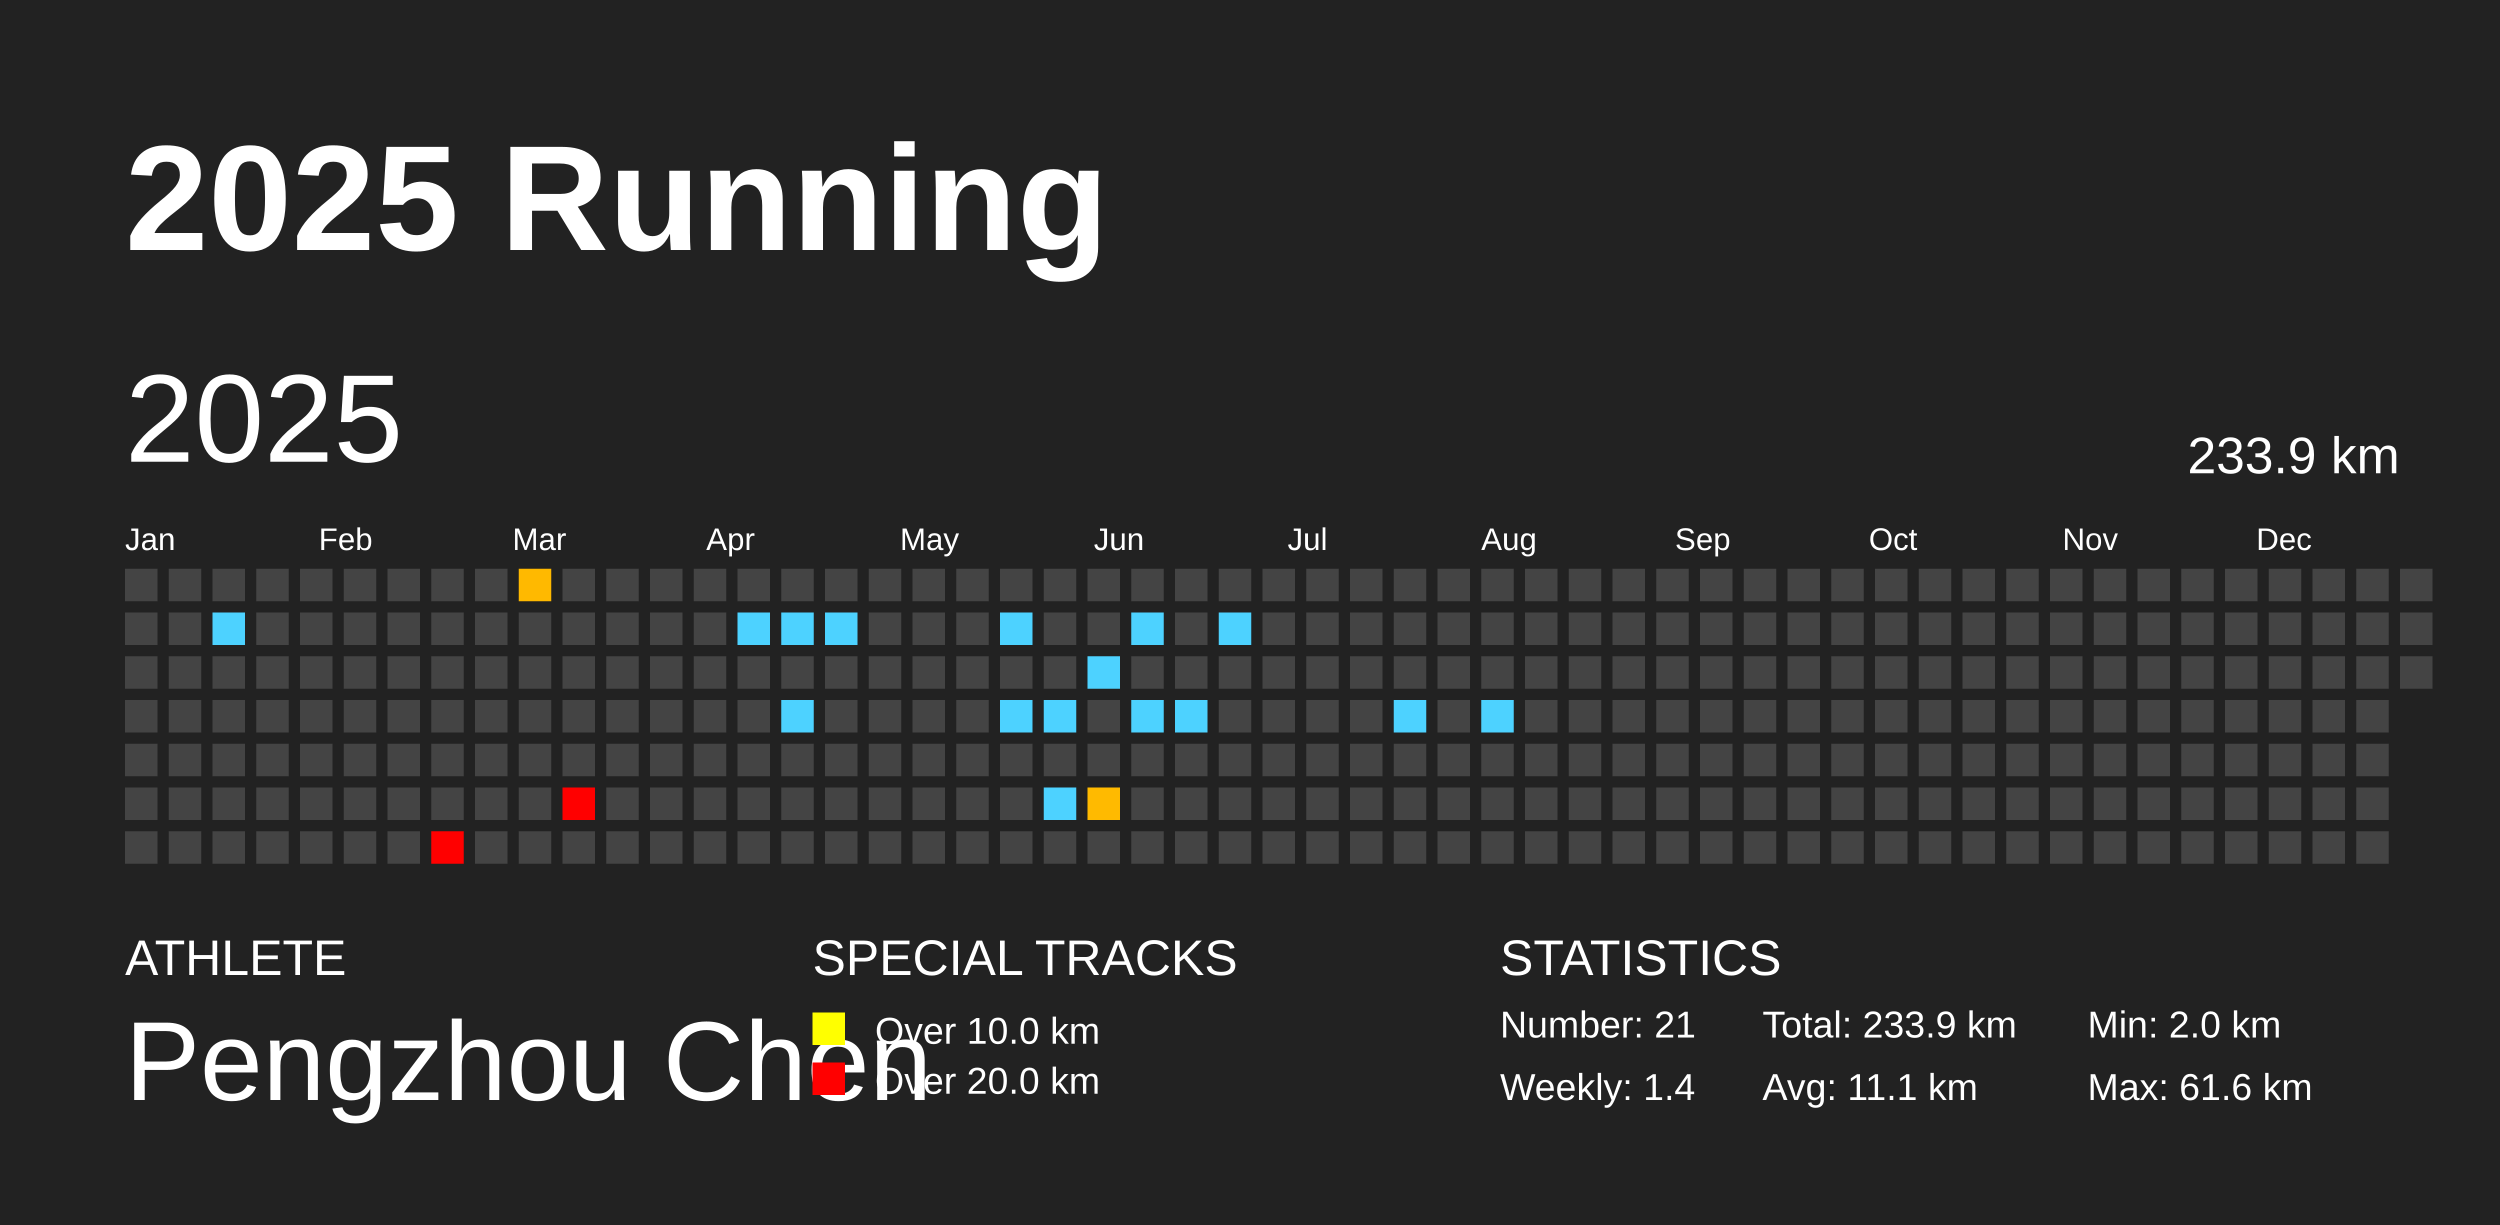
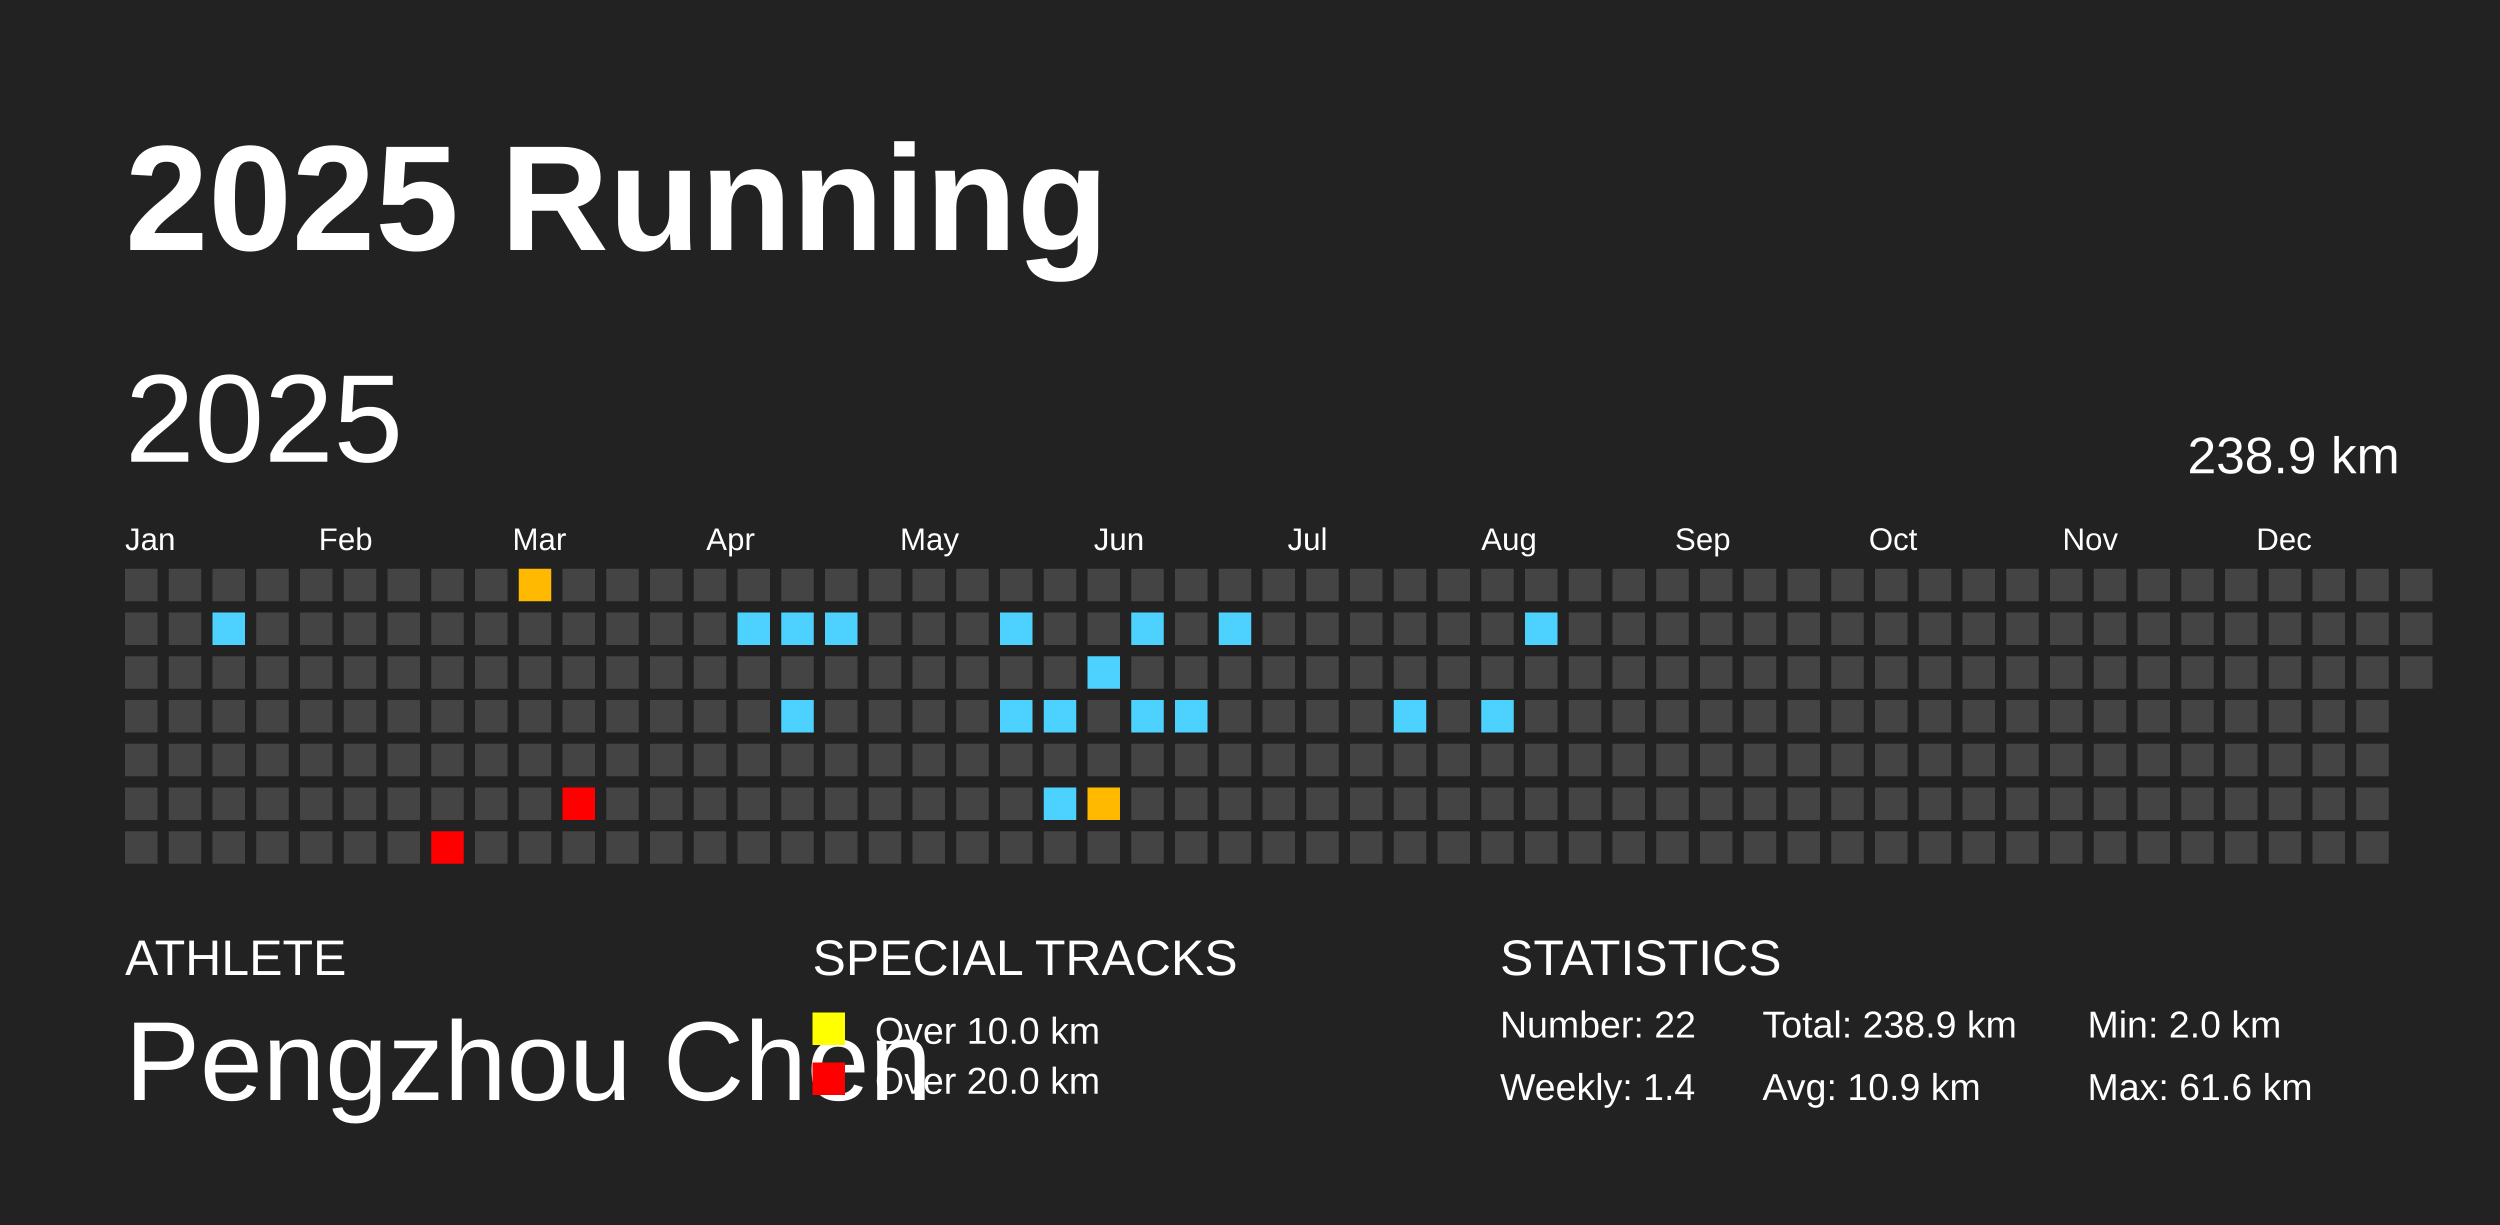
<svg xmlns="http://www.w3.org/2000/svg" baseProfile="full" height="98mm" version="1.1" viewBox="0,0,200,98" width="200mm">
  <defs />
  <rect fill="#222222" height="98" width="200" x="0" y="0" />
  <text fill="#FFFFFF" style="font-size:12px; font-family:Arial; font-weight:bold;" x="10" y="20">2025 Running</text>
  <text fill="#FFFFFF" style="font-size:4px; font-family:Arial" x="10" y="78">ATHLETE</text>
  <text fill="#FFFFFF" style="font-size:9px; font-family:Arial" x="10" y="88">Pengzhou Chen</text>
  <text fill="#FFFFFF" style="font-size:4px; font-family:Arial" x="65" y="78">SPECIAL TRACKS</text>
  <rect fill="yellow" height="2.6" width="2.6" x="65" y="81" />
  <text fill="#FFFFFF" style="font-size:3px; font-family:Arial" x="70" y="83.5">Over 10.0 km</text>
  <rect fill="red" height="2.6" width="2.6" x="65" y="85" />
  <text fill="#FFFFFF" style="font-size:3px; font-family:Arial" x="70" y="87.5">Over 20.0 km</text>
  <text fill="#FFFFFF" style="font-size:4px; font-family:Arial" x="120" y="78">STATISTICS</text>
-   <text fill="#FFFFFF" style="font-size:3px; font-family:Arial" x="120" y="83">Number: 21</text>
+   <text fill="#FFFFFF" style="font-size:3px; font-family:Arial" x="120" y="83">Number: 22</text>
  <text fill="#FFFFFF" style="font-size:3px; font-family:Arial" x="120" y="88">Weekly: 1.4</text>
-   <text fill="#FFFFFF" style="font-size:3px; font-family:Arial" x="141" y="83">Total: 233.9 km</text>
-   <text fill="#FFFFFF" style="font-size:3px; font-family:Arial" x="141" y="88">Avg: 11.1 km</text>
+   <text fill="#FFFFFF" style="font-size:3px; font-family:Arial" x="141" y="83">Total: 238.9 km</text>
+   <text fill="#FFFFFF" style="font-size:3px; font-family:Arial" x="141" y="88">Avg: 10.9 km</text>
  <text fill="#FFFFFF" style="font-size:3px; font-family:Arial" x="167" y="83">Min: 2.0 km</text>
  <text fill="#FFFFFF" style="font-size:3px; font-family:Arial" x="167" y="88">Max: 61.6 km</text>
  <text dominant-baseline="hanging" fill="#FFFFFF" style="font-size:10.0px; font-family:Arial;" x="10" y="30">2025</text>
-   <text dominant-baseline="hanging" fill="#FFFFFF" style="font-size:4.125px; font-family:Arial;" x="175" y="35">233.9 km</text>
+   <text dominant-baseline="hanging" fill="#FFFFFF" style="font-size:4.125px; font-family:Arial;" x="175" y="35">238.9 km</text>
  <text fill="#FFFFFF" style="font-size:2.5px; font-family:Arial" x="10.0" y="44">Jan</text>
  <text fill="#FFFFFF" style="font-size:2.5px; font-family:Arial" x="25.5" y="44">Feb</text>
  <text fill="#FFFFFF" style="font-size:2.5px; font-family:Arial" x="41.0" y="44">Mar</text>
  <text fill="#FFFFFF" style="font-size:2.5px; font-family:Arial" x="56.5" y="44">Apr</text>
  <text fill="#FFFFFF" style="font-size:2.5px; font-family:Arial" x="72.0" y="44">May</text>
  <text fill="#FFFFFF" style="font-size:2.5px; font-family:Arial" x="87.5" y="44">Jun</text>
  <text fill="#FFFFFF" style="font-size:2.5px; font-family:Arial" x="103.0" y="44">Jul</text>
  <text fill="#FFFFFF" style="font-size:2.5px; font-family:Arial" x="118.5" y="44">Aug</text>
  <text fill="#FFFFFF" style="font-size:2.5px; font-family:Arial" x="134.0" y="44">Sep</text>
  <text fill="#FFFFFF" style="font-size:2.5px; font-family:Arial" x="149.5" y="44">Oct</text>
  <text fill="#FFFFFF" style="font-size:2.5px; font-family:Arial" x="165.0" y="44">Nov</text>
  <text fill="#FFFFFF" style="font-size:2.5px; font-family:Arial" x="180.5" y="44">Dec</text>
  <rect fill="#444444" height="2.6" width="2.6" x="10.0" y="45.5" />
  <rect fill="#444444" height="2.6" width="2.6" x="10.0" y="49.0" />
  <rect fill="#444444" height="2.6" width="2.6" x="10.0" y="52.5" />
  <rect fill="#444444" height="2.6" width="2.6" x="10.0" y="56.0" />
  <rect fill="#444444" height="2.6" width="2.6" x="10.0" y="59.5" />
  <rect fill="#444444" height="2.6" width="2.6" x="10.0" y="63.0" />
  <rect fill="#444444" height="2.6" width="2.6" x="10.0" y="66.5" />
  <rect fill="#444444" height="2.6" width="2.6" x="13.5" y="45.5" />
  <rect fill="#444444" height="2.6" width="2.6" x="13.5" y="49.0" />
  <rect fill="#444444" height="2.6" width="2.6" x="13.5" y="52.5" />
  <rect fill="#444444" height="2.6" width="2.6" x="13.5" y="56.0" />
  <rect fill="#444444" height="2.6" width="2.6" x="13.5" y="59.5" />
  <rect fill="#444444" height="2.6" width="2.6" x="13.5" y="63.0" />
  <rect fill="#444444" height="2.6" width="2.6" x="13.5" y="66.5" />
  <rect fill="#444444" height="2.6" width="2.6" x="17.0" y="45.5" />
  <rect fill="#4dd2ff" height="2.6" width="2.6" x="17.0" y="49.0" />
  <rect fill="#444444" height="2.6" width="2.6" x="17.0" y="52.5" />
  <rect fill="#444444" height="2.6" width="2.6" x="17.0" y="56.0" />
  <rect fill="#444444" height="2.6" width="2.6" x="17.0" y="59.5" />
  <rect fill="#444444" height="2.6" width="2.6" x="17.0" y="63.0" />
  <rect fill="#444444" height="2.6" width="2.6" x="17.0" y="66.5" />
  <rect fill="#444444" height="2.6" width="2.6" x="20.5" y="45.5" />
  <rect fill="#444444" height="2.6" width="2.6" x="20.5" y="49.0" />
  <rect fill="#444444" height="2.6" width="2.6" x="20.5" y="52.5" />
  <rect fill="#444444" height="2.6" width="2.6" x="20.5" y="56.0" />
  <rect fill="#444444" height="2.6" width="2.6" x="20.5" y="59.5" />
  <rect fill="#444444" height="2.6" width="2.6" x="20.5" y="63.0" />
  <rect fill="#444444" height="2.6" width="2.6" x="20.5" y="66.5" />
  <rect fill="#444444" height="2.6" width="2.6" x="24.0" y="45.5" />
  <rect fill="#444444" height="2.6" width="2.6" x="24.0" y="49.0" />
  <rect fill="#444444" height="2.6" width="2.6" x="24.0" y="52.5" />
  <rect fill="#444444" height="2.6" width="2.6" x="24.0" y="56.0" />
  <rect fill="#444444" height="2.6" width="2.6" x="24.0" y="59.5" />
  <rect fill="#444444" height="2.6" width="2.6" x="24.0" y="63.0" />
  <rect fill="#444444" height="2.6" width="2.6" x="24.0" y="66.5" />
  <rect fill="#444444" height="2.6" width="2.6" x="27.5" y="45.5" />
  <rect fill="#444444" height="2.6" width="2.6" x="27.5" y="49.0" />
  <rect fill="#444444" height="2.6" width="2.6" x="27.5" y="52.5" />
  <rect fill="#444444" height="2.6" width="2.6" x="27.5" y="56.0" />
  <rect fill="#444444" height="2.6" width="2.6" x="27.5" y="59.5" />
  <rect fill="#444444" height="2.6" width="2.6" x="27.5" y="63.0" />
  <rect fill="#444444" height="2.6" width="2.6" x="27.5" y="66.5" />
  <rect fill="#444444" height="2.6" width="2.6" x="31.0" y="45.5" />
  <rect fill="#444444" height="2.6" width="2.6" x="31.0" y="49.0" />
  <rect fill="#444444" height="2.6" width="2.6" x="31.0" y="52.5" />
  <rect fill="#444444" height="2.6" width="2.6" x="31.0" y="56.0" />
  <rect fill="#444444" height="2.6" width="2.6" x="31.0" y="59.5" />
  <rect fill="#444444" height="2.6" width="2.6" x="31.0" y="63.0" />
  <rect fill="#444444" height="2.6" width="2.6" x="31.0" y="66.5" />
  <rect fill="#444444" height="2.6" width="2.6" x="34.5" y="45.5" />
  <rect fill="#444444" height="2.6" width="2.6" x="34.5" y="49.0" />
  <rect fill="#444444" height="2.6" width="2.6" x="34.5" y="52.5" />
  <rect fill="#444444" height="2.6" width="2.6" x="34.5" y="56.0" />
  <rect fill="#444444" height="2.6" width="2.6" x="34.5" y="59.5" />
  <rect fill="#444444" height="2.6" width="2.6" x="34.5" y="63.0" />
  <rect fill="red" height="2.6" width="2.6" x="34.5" y="66.5" />
  <rect fill="#444444" height="2.6" width="2.6" x="38.0" y="45.5" />
  <rect fill="#444444" height="2.6" width="2.6" x="38.0" y="49.0" />
  <rect fill="#444444" height="2.6" width="2.6" x="38.0" y="52.5" />
  <rect fill="#444444" height="2.6" width="2.6" x="38.0" y="56.0" />
  <rect fill="#444444" height="2.6" width="2.6" x="38.0" y="59.5" />
  <rect fill="#444444" height="2.6" width="2.6" x="38.0" y="63.0" />
  <rect fill="#444444" height="2.6" width="2.6" x="38.0" y="66.5" />
  <rect fill="#ffb900" height="2.6" width="2.6" x="41.5" y="45.5" />
  <rect fill="#444444" height="2.6" width="2.6" x="41.5" y="49.0" />
  <rect fill="#444444" height="2.6" width="2.6" x="41.5" y="52.5" />
  <rect fill="#444444" height="2.6" width="2.6" x="41.5" y="56.0" />
  <rect fill="#444444" height="2.6" width="2.6" x="41.5" y="59.5" />
  <rect fill="#444444" height="2.6" width="2.6" x="41.5" y="63.0" />
  <rect fill="#444444" height="2.6" width="2.6" x="41.5" y="66.5" />
  <rect fill="#444444" height="2.6" width="2.6" x="45.0" y="45.5" />
  <rect fill="#444444" height="2.6" width="2.6" x="45.0" y="49.0" />
  <rect fill="#444444" height="2.6" width="2.6" x="45.0" y="52.5" />
  <rect fill="#444444" height="2.6" width="2.6" x="45.0" y="56.0" />
  <rect fill="#444444" height="2.6" width="2.6" x="45.0" y="59.5" />
  <rect fill="red" height="2.6" width="2.6" x="45.0" y="63.0" />
  <rect fill="#444444" height="2.6" width="2.6" x="45.0" y="66.5" />
  <rect fill="#444444" height="2.6" width="2.6" x="48.5" y="45.5" />
  <rect fill="#444444" height="2.6" width="2.6" x="48.5" y="49.0" />
  <rect fill="#444444" height="2.6" width="2.6" x="48.5" y="52.5" />
  <rect fill="#444444" height="2.6" width="2.6" x="48.5" y="56.0" />
  <rect fill="#444444" height="2.6" width="2.6" x="48.5" y="59.5" />
  <rect fill="#444444" height="2.6" width="2.6" x="48.5" y="63.0" />
  <rect fill="#444444" height="2.6" width="2.6" x="48.5" y="66.5" />
  <rect fill="#444444" height="2.6" width="2.6" x="52.0" y="45.5" />
  <rect fill="#444444" height="2.6" width="2.6" x="52.0" y="49.0" />
  <rect fill="#444444" height="2.6" width="2.6" x="52.0" y="52.5" />
  <rect fill="#444444" height="2.6" width="2.6" x="52.0" y="56.0" />
  <rect fill="#444444" height="2.6" width="2.6" x="52.0" y="59.5" />
  <rect fill="#444444" height="2.6" width="2.6" x="52.0" y="63.0" />
  <rect fill="#444444" height="2.6" width="2.6" x="52.0" y="66.5" />
  <rect fill="#444444" height="2.6" width="2.6" x="55.5" y="45.5" />
  <rect fill="#444444" height="2.6" width="2.6" x="55.5" y="49.0" />
  <rect fill="#444444" height="2.6" width="2.6" x="55.5" y="52.5" />
  <rect fill="#444444" height="2.6" width="2.6" x="55.5" y="56.0" />
  <rect fill="#444444" height="2.6" width="2.6" x="55.5" y="59.5" />
  <rect fill="#444444" height="2.6" width="2.6" x="55.5" y="63.0" />
  <rect fill="#444444" height="2.6" width="2.6" x="55.5" y="66.5" />
  <rect fill="#444444" height="2.6" width="2.6" x="59.0" y="45.5" />
  <rect fill="#4dd2ff" height="2.6" width="2.6" x="59.0" y="49.0" />
  <rect fill="#444444" height="2.6" width="2.6" x="59.0" y="52.5" />
  <rect fill="#444444" height="2.6" width="2.6" x="59.0" y="56.0" />
  <rect fill="#444444" height="2.6" width="2.6" x="59.0" y="59.5" />
  <rect fill="#444444" height="2.6" width="2.6" x="59.0" y="63.0" />
  <rect fill="#444444" height="2.6" width="2.6" x="59.0" y="66.5" />
  <rect fill="#444444" height="2.6" width="2.6" x="62.5" y="45.5" />
  <rect fill="#4dd2ff" height="2.6" width="2.6" x="62.5" y="49.0" />
  <rect fill="#444444" height="2.6" width="2.6" x="62.5" y="52.5" />
  <rect fill="#4dd2ff" height="2.6" width="2.6" x="62.5" y="56.0" />
  <rect fill="#444444" height="2.6" width="2.6" x="62.5" y="59.5" />
  <rect fill="#444444" height="2.6" width="2.6" x="62.5" y="63.0" />
  <rect fill="#444444" height="2.6" width="2.6" x="62.5" y="66.5" />
  <rect fill="#444444" height="2.6" width="2.6" x="66.0" y="45.5" />
  <rect fill="#4dd2ff" height="2.6" width="2.6" x="66.0" y="49.0" />
  <rect fill="#444444" height="2.6" width="2.6" x="66.0" y="52.5" />
  <rect fill="#444444" height="2.6" width="2.6" x="66.0" y="56.0" />
  <rect fill="#444444" height="2.6" width="2.6" x="66.0" y="59.5" />
  <rect fill="#444444" height="2.6" width="2.6" x="66.0" y="63.0" />
  <rect fill="#444444" height="2.6" width="2.6" x="66.0" y="66.5" />
  <rect fill="#444444" height="2.6" width="2.6" x="69.5" y="45.5" />
  <rect fill="#444444" height="2.6" width="2.6" x="69.5" y="49.0" />
  <rect fill="#444444" height="2.6" width="2.6" x="69.5" y="52.5" />
  <rect fill="#444444" height="2.6" width="2.6" x="69.5" y="56.0" />
  <rect fill="#444444" height="2.6" width="2.6" x="69.5" y="59.5" />
  <rect fill="#444444" height="2.6" width="2.6" x="69.5" y="63.0" />
  <rect fill="#444444" height="2.6" width="2.6" x="69.5" y="66.5" />
  <rect fill="#444444" height="2.6" width="2.6" x="73.0" y="45.5" />
  <rect fill="#444444" height="2.6" width="2.6" x="73.0" y="49.0" />
  <rect fill="#444444" height="2.6" width="2.6" x="73.0" y="52.5" />
  <rect fill="#444444" height="2.6" width="2.6" x="73.0" y="56.0" />
  <rect fill="#444444" height="2.6" width="2.6" x="73.0" y="59.5" />
  <rect fill="#444444" height="2.6" width="2.6" x="73.0" y="63.0" />
  <rect fill="#444444" height="2.6" width="2.6" x="73.0" y="66.5" />
  <rect fill="#444444" height="2.6" width="2.6" x="76.5" y="45.5" />
  <rect fill="#444444" height="2.6" width="2.6" x="76.5" y="49.0" />
  <rect fill="#444444" height="2.6" width="2.6" x="76.5" y="52.5" />
  <rect fill="#444444" height="2.6" width="2.6" x="76.5" y="56.0" />
  <rect fill="#444444" height="2.6" width="2.6" x="76.5" y="59.5" />
  <rect fill="#444444" height="2.6" width="2.6" x="76.5" y="63.0" />
  <rect fill="#444444" height="2.6" width="2.6" x="76.5" y="66.5" />
  <rect fill="#444444" height="2.6" width="2.6" x="80.0" y="45.5" />
  <rect fill="#4dd2ff" height="2.6" width="2.6" x="80.0" y="49.0" />
  <rect fill="#444444" height="2.6" width="2.6" x="80.0" y="52.5" />
  <rect fill="#4dd2ff" height="2.6" width="2.6" x="80.0" y="56.0" />
  <rect fill="#444444" height="2.6" width="2.6" x="80.0" y="59.5" />
  <rect fill="#444444" height="2.6" width="2.6" x="80.0" y="63.0" />
  <rect fill="#444444" height="2.6" width="2.6" x="80.0" y="66.5" />
  <rect fill="#444444" height="2.6" width="2.6" x="83.5" y="45.5" />
  <rect fill="#444444" height="2.6" width="2.6" x="83.5" y="49.0" />
  <rect fill="#444444" height="2.6" width="2.6" x="83.5" y="52.5" />
  <rect fill="#4dd2ff" height="2.6" width="2.6" x="83.5" y="56.0" />
  <rect fill="#444444" height="2.6" width="2.6" x="83.5" y="59.5" />
  <rect fill="#4dd2ff" height="2.6" width="2.6" x="83.5" y="63.0" />
  <rect fill="#444444" height="2.6" width="2.6" x="83.5" y="66.5" />
  <rect fill="#444444" height="2.6" width="2.6" x="87.0" y="45.5" />
  <rect fill="#444444" height="2.6" width="2.6" x="87.0" y="49.0" />
  <rect fill="#4dd2ff" height="2.6" width="2.6" x="87.0" y="52.5" />
  <rect fill="#444444" height="2.6" width="2.6" x="87.0" y="56.0" />
  <rect fill="#444444" height="2.6" width="2.6" x="87.0" y="59.5" />
  <rect fill="#ffba00" height="2.6" width="2.6" x="87.0" y="63.0" />
  <rect fill="#444444" height="2.6" width="2.6" x="87.0" y="66.5" />
  <rect fill="#444444" height="2.6" width="2.6" x="90.5" y="45.5" />
  <rect fill="#4dd2ff" height="2.6" width="2.6" x="90.5" y="49.0" />
  <rect fill="#444444" height="2.6" width="2.6" x="90.5" y="52.5" />
  <rect fill="#4dd2ff" height="2.6" width="2.6" x="90.5" y="56.0" />
  <rect fill="#444444" height="2.6" width="2.6" x="90.5" y="59.5" />
  <rect fill="#444444" height="2.6" width="2.6" x="90.5" y="63.0" />
  <rect fill="#444444" height="2.6" width="2.6" x="90.5" y="66.5" />
  <rect fill="#444444" height="2.6" width="2.6" x="94.0" y="45.5" />
  <rect fill="#444444" height="2.6" width="2.6" x="94.0" y="49.0" />
  <rect fill="#444444" height="2.6" width="2.6" x="94.0" y="52.5" />
  <rect fill="#4dd2ff" height="2.6" width="2.6" x="94.0" y="56.0" />
  <rect fill="#444444" height="2.6" width="2.6" x="94.0" y="59.5" />
  <rect fill="#444444" height="2.6" width="2.6" x="94.0" y="63.0" />
  <rect fill="#444444" height="2.6" width="2.6" x="94.0" y="66.5" />
  <rect fill="#444444" height="2.6" width="2.6" x="97.5" y="45.5" />
  <rect fill="#4dd2ff" height="2.6" width="2.6" x="97.5" y="49.0" />
  <rect fill="#444444" height="2.6" width="2.6" x="97.5" y="52.5" />
  <rect fill="#444444" height="2.6" width="2.6" x="97.5" y="56.0" />
  <rect fill="#444444" height="2.6" width="2.6" x="97.5" y="59.5" />
  <rect fill="#444444" height="2.6" width="2.6" x="97.5" y="63.0" />
  <rect fill="#444444" height="2.6" width="2.6" x="97.5" y="66.5" />
  <rect fill="#444444" height="2.6" width="2.6" x="101.0" y="45.5" />
  <rect fill="#444444" height="2.6" width="2.6" x="101.0" y="49.0" />
  <rect fill="#444444" height="2.6" width="2.6" x="101.0" y="52.5" />
  <rect fill="#444444" height="2.6" width="2.6" x="101.0" y="56.0" />
  <rect fill="#444444" height="2.6" width="2.6" x="101.0" y="59.5" />
  <rect fill="#444444" height="2.6" width="2.6" x="101.0" y="63.0" />
  <rect fill="#444444" height="2.6" width="2.6" x="101.0" y="66.5" />
  <rect fill="#444444" height="2.6" width="2.6" x="104.5" y="45.5" />
  <rect fill="#444444" height="2.6" width="2.6" x="104.5" y="49.0" />
  <rect fill="#444444" height="2.6" width="2.6" x="104.5" y="52.5" />
  <rect fill="#444444" height="2.6" width="2.6" x="104.5" y="56.0" />
  <rect fill="#444444" height="2.6" width="2.6" x="104.5" y="59.5" />
  <rect fill="#444444" height="2.6" width="2.6" x="104.5" y="63.0" />
  <rect fill="#444444" height="2.6" width="2.6" x="104.5" y="66.5" />
  <rect fill="#444444" height="2.6" width="2.6" x="108.0" y="45.5" />
  <rect fill="#444444" height="2.6" width="2.6" x="108.0" y="49.0" />
  <rect fill="#444444" height="2.6" width="2.6" x="108.0" y="52.5" />
  <rect fill="#444444" height="2.6" width="2.6" x="108.0" y="56.0" />
  <rect fill="#444444" height="2.6" width="2.6" x="108.0" y="59.5" />
  <rect fill="#444444" height="2.6" width="2.6" x="108.0" y="63.0" />
  <rect fill="#444444" height="2.6" width="2.6" x="108.0" y="66.5" />
  <rect fill="#444444" height="2.6" width="2.6" x="111.5" y="45.5" />
  <rect fill="#444444" height="2.6" width="2.6" x="111.5" y="49.0" />
  <rect fill="#444444" height="2.6" width="2.6" x="111.5" y="52.5" />
  <rect fill="#4dd2ff" height="2.6" width="2.6" x="111.5" y="56.0" />
  <rect fill="#444444" height="2.6" width="2.6" x="111.5" y="59.5" />
  <rect fill="#444444" height="2.6" width="2.6" x="111.5" y="63.0" />
  <rect fill="#444444" height="2.6" width="2.6" x="111.5" y="66.5" />
  <rect fill="#444444" height="2.6" width="2.6" x="115.0" y="45.5" />
  <rect fill="#444444" height="2.6" width="2.6" x="115.0" y="49.0" />
  <rect fill="#444444" height="2.6" width="2.6" x="115.0" y="52.5" />
  <rect fill="#444444" height="2.6" width="2.6" x="115.0" y="56.0" />
  <rect fill="#444444" height="2.6" width="2.6" x="115.0" y="59.5" />
  <rect fill="#444444" height="2.6" width="2.6" x="115.0" y="63.0" />
  <rect fill="#444444" height="2.6" width="2.6" x="115.0" y="66.5" />
  <rect fill="#444444" height="2.6" width="2.6" x="118.5" y="45.5" />
  <rect fill="#444444" height="2.6" width="2.6" x="118.5" y="49.0" />
  <rect fill="#444444" height="2.6" width="2.6" x="118.5" y="52.5" />
  <rect fill="#4dd2ff" height="2.6" width="2.6" x="118.5" y="56.0" />
  <rect fill="#444444" height="2.6" width="2.6" x="118.5" y="59.5" />
  <rect fill="#444444" height="2.6" width="2.6" x="118.5" y="63.0" />
  <rect fill="#444444" height="2.6" width="2.6" x="118.5" y="66.5" />
  <rect fill="#444444" height="2.6" width="2.6" x="122.0" y="45.5" />
-   <rect fill="#444444" height="2.6" width="2.6" x="122.0" y="49.0" />
+   <rect fill="#4dd2ff" height="2.6" width="2.6" x="122.0" y="49.0" />
  <rect fill="#444444" height="2.6" width="2.6" x="122.0" y="52.5" />
  <rect fill="#444444" height="2.6" width="2.6" x="122.0" y="56.0" />
  <rect fill="#444444" height="2.6" width="2.6" x="122.0" y="59.5" />
  <rect fill="#444444" height="2.6" width="2.6" x="122.0" y="63.0" />
  <rect fill="#444444" height="2.6" width="2.6" x="122.0" y="66.5" />
  <rect fill="#444444" height="2.6" width="2.6" x="125.5" y="45.5" />
  <rect fill="#444444" height="2.6" width="2.6" x="125.5" y="49.0" />
  <rect fill="#444444" height="2.6" width="2.6" x="125.5" y="52.5" />
  <rect fill="#444444" height="2.6" width="2.6" x="125.5" y="56.0" />
  <rect fill="#444444" height="2.6" width="2.6" x="125.5" y="59.5" />
  <rect fill="#444444" height="2.6" width="2.6" x="125.5" y="63.0" />
  <rect fill="#444444" height="2.6" width="2.6" x="125.5" y="66.5" />
  <rect fill="#444444" height="2.6" width="2.6" x="129.0" y="45.5" />
  <rect fill="#444444" height="2.6" width="2.6" x="129.0" y="49.0" />
  <rect fill="#444444" height="2.6" width="2.6" x="129.0" y="52.5" />
  <rect fill="#444444" height="2.6" width="2.6" x="129.0" y="56.0" />
  <rect fill="#444444" height="2.6" width="2.6" x="129.0" y="59.5" />
  <rect fill="#444444" height="2.6" width="2.6" x="129.0" y="63.0" />
  <rect fill="#444444" height="2.6" width="2.6" x="129.0" y="66.5" />
  <rect fill="#444444" height="2.6" width="2.6" x="132.5" y="45.5" />
  <rect fill="#444444" height="2.6" width="2.6" x="132.5" y="49.0" />
  <rect fill="#444444" height="2.6" width="2.6" x="132.5" y="52.5" />
  <rect fill="#444444" height="2.6" width="2.6" x="132.5" y="56.0" />
  <rect fill="#444444" height="2.6" width="2.6" x="132.5" y="59.5" />
  <rect fill="#444444" height="2.6" width="2.6" x="132.5" y="63.0" />
  <rect fill="#444444" height="2.6" width="2.6" x="132.5" y="66.5" />
  <rect fill="#444444" height="2.6" width="2.6" x="136.0" y="45.5" />
  <rect fill="#444444" height="2.6" width="2.6" x="136.0" y="49.0" />
  <rect fill="#444444" height="2.6" width="2.6" x="136.0" y="52.5" />
  <rect fill="#444444" height="2.6" width="2.6" x="136.0" y="56.0" />
  <rect fill="#444444" height="2.6" width="2.6" x="136.0" y="59.5" />
  <rect fill="#444444" height="2.6" width="2.6" x="136.0" y="63.0" />
  <rect fill="#444444" height="2.6" width="2.6" x="136.0" y="66.5" />
  <rect fill="#444444" height="2.6" width="2.6" x="139.5" y="45.5" />
  <rect fill="#444444" height="2.6" width="2.6" x="139.5" y="49.0" />
  <rect fill="#444444" height="2.6" width="2.6" x="139.5" y="52.5" />
  <rect fill="#444444" height="2.6" width="2.6" x="139.5" y="56.0" />
  <rect fill="#444444" height="2.6" width="2.6" x="139.5" y="59.5" />
  <rect fill="#444444" height="2.6" width="2.6" x="139.5" y="63.0" />
  <rect fill="#444444" height="2.6" width="2.6" x="139.5" y="66.5" />
  <rect fill="#444444" height="2.6" width="2.6" x="143.0" y="45.5" />
  <rect fill="#444444" height="2.6" width="2.6" x="143.0" y="49.0" />
  <rect fill="#444444" height="2.6" width="2.6" x="143.0" y="52.5" />
  <rect fill="#444444" height="2.6" width="2.6" x="143.0" y="56.0" />
  <rect fill="#444444" height="2.6" width="2.6" x="143.0" y="59.5" />
  <rect fill="#444444" height="2.6" width="2.6" x="143.0" y="63.0" />
  <rect fill="#444444" height="2.6" width="2.6" x="143.0" y="66.5" />
  <rect fill="#444444" height="2.6" width="2.6" x="146.5" y="45.5" />
  <rect fill="#444444" height="2.6" width="2.6" x="146.5" y="49.0" />
  <rect fill="#444444" height="2.6" width="2.6" x="146.5" y="52.5" />
  <rect fill="#444444" height="2.6" width="2.6" x="146.5" y="56.0" />
  <rect fill="#444444" height="2.6" width="2.6" x="146.5" y="59.5" />
  <rect fill="#444444" height="2.6" width="2.6" x="146.5" y="63.0" />
  <rect fill="#444444" height="2.6" width="2.6" x="146.5" y="66.5" />
  <rect fill="#444444" height="2.6" width="2.6" x="150.0" y="45.5" />
  <rect fill="#444444" height="2.6" width="2.6" x="150.0" y="49.0" />
  <rect fill="#444444" height="2.6" width="2.6" x="150.0" y="52.5" />
  <rect fill="#444444" height="2.6" width="2.6" x="150.0" y="56.0" />
  <rect fill="#444444" height="2.6" width="2.6" x="150.0" y="59.5" />
  <rect fill="#444444" height="2.6" width="2.6" x="150.0" y="63.0" />
  <rect fill="#444444" height="2.6" width="2.6" x="150.0" y="66.5" />
  <rect fill="#444444" height="2.6" width="2.6" x="153.5" y="45.5" />
  <rect fill="#444444" height="2.6" width="2.6" x="153.5" y="49.0" />
  <rect fill="#444444" height="2.6" width="2.6" x="153.5" y="52.5" />
  <rect fill="#444444" height="2.6" width="2.6" x="153.5" y="56.0" />
  <rect fill="#444444" height="2.6" width="2.6" x="153.5" y="59.5" />
  <rect fill="#444444" height="2.6" width="2.6" x="153.5" y="63.0" />
  <rect fill="#444444" height="2.6" width="2.6" x="153.5" y="66.5" />
  <rect fill="#444444" height="2.6" width="2.6" x="157.0" y="45.5" />
  <rect fill="#444444" height="2.6" width="2.6" x="157.0" y="49.0" />
  <rect fill="#444444" height="2.6" width="2.6" x="157.0" y="52.5" />
  <rect fill="#444444" height="2.6" width="2.6" x="157.0" y="56.0" />
  <rect fill="#444444" height="2.6" width="2.6" x="157.0" y="59.5" />
  <rect fill="#444444" height="2.6" width="2.6" x="157.0" y="63.0" />
  <rect fill="#444444" height="2.6" width="2.6" x="157.0" y="66.5" />
  <rect fill="#444444" height="2.6" width="2.6" x="160.5" y="45.5" />
  <rect fill="#444444" height="2.6" width="2.6" x="160.5" y="49.0" />
  <rect fill="#444444" height="2.6" width="2.6" x="160.5" y="52.5" />
  <rect fill="#444444" height="2.6" width="2.6" x="160.5" y="56.0" />
  <rect fill="#444444" height="2.6" width="2.6" x="160.5" y="59.5" />
  <rect fill="#444444" height="2.6" width="2.6" x="160.5" y="63.0" />
  <rect fill="#444444" height="2.6" width="2.6" x="160.5" y="66.5" />
  <rect fill="#444444" height="2.6" width="2.6" x="164.0" y="45.5" />
  <rect fill="#444444" height="2.6" width="2.6" x="164.0" y="49.0" />
  <rect fill="#444444" height="2.6" width="2.6" x="164.0" y="52.5" />
  <rect fill="#444444" height="2.6" width="2.6" x="164.0" y="56.0" />
  <rect fill="#444444" height="2.6" width="2.6" x="164.0" y="59.5" />
  <rect fill="#444444" height="2.6" width="2.6" x="164.0" y="63.0" />
  <rect fill="#444444" height="2.6" width="2.6" x="164.0" y="66.5" />
  <rect fill="#444444" height="2.6" width="2.6" x="167.5" y="45.5" />
  <rect fill="#444444" height="2.6" width="2.6" x="167.5" y="49.0" />
  <rect fill="#444444" height="2.6" width="2.6" x="167.5" y="52.5" />
  <rect fill="#444444" height="2.6" width="2.6" x="167.5" y="56.0" />
  <rect fill="#444444" height="2.6" width="2.6" x="167.5" y="59.5" />
  <rect fill="#444444" height="2.6" width="2.6" x="167.5" y="63.0" />
  <rect fill="#444444" height="2.6" width="2.6" x="167.5" y="66.5" />
  <rect fill="#444444" height="2.6" width="2.6" x="171.0" y="45.5" />
  <rect fill="#444444" height="2.6" width="2.6" x="171.0" y="49.0" />
  <rect fill="#444444" height="2.6" width="2.6" x="171.0" y="52.5" />
  <rect fill="#444444" height="2.6" width="2.6" x="171.0" y="56.0" />
  <rect fill="#444444" height="2.6" width="2.6" x="171.0" y="59.5" />
  <rect fill="#444444" height="2.6" width="2.6" x="171.0" y="63.0" />
  <rect fill="#444444" height="2.6" width="2.6" x="171.0" y="66.5" />
  <rect fill="#444444" height="2.6" width="2.6" x="174.5" y="45.5" />
  <rect fill="#444444" height="2.6" width="2.6" x="174.5" y="49.0" />
  <rect fill="#444444" height="2.6" width="2.6" x="174.5" y="52.5" />
  <rect fill="#444444" height="2.6" width="2.6" x="174.5" y="56.0" />
  <rect fill="#444444" height="2.6" width="2.6" x="174.5" y="59.5" />
  <rect fill="#444444" height="2.6" width="2.6" x="174.5" y="63.0" />
  <rect fill="#444444" height="2.6" width="2.6" x="174.5" y="66.5" />
  <rect fill="#444444" height="2.6" width="2.6" x="178.0" y="45.5" />
  <rect fill="#444444" height="2.6" width="2.6" x="178.0" y="49.0" />
  <rect fill="#444444" height="2.6" width="2.6" x="178.0" y="52.5" />
  <rect fill="#444444" height="2.6" width="2.6" x="178.0" y="56.0" />
  <rect fill="#444444" height="2.6" width="2.6" x="178.0" y="59.5" />
  <rect fill="#444444" height="2.6" width="2.6" x="178.0" y="63.0" />
  <rect fill="#444444" height="2.6" width="2.6" x="178.0" y="66.5" />
  <rect fill="#444444" height="2.6" width="2.6" x="181.5" y="45.5" />
  <rect fill="#444444" height="2.6" width="2.6" x="181.5" y="49.0" />
  <rect fill="#444444" height="2.6" width="2.6" x="181.5" y="52.5" />
  <rect fill="#444444" height="2.6" width="2.6" x="181.5" y="56.0" />
  <rect fill="#444444" height="2.6" width="2.6" x="181.5" y="59.5" />
  <rect fill="#444444" height="2.6" width="2.6" x="181.5" y="63.0" />
  <rect fill="#444444" height="2.6" width="2.6" x="181.5" y="66.5" />
  <rect fill="#444444" height="2.6" width="2.6" x="185.0" y="45.5" />
  <rect fill="#444444" height="2.6" width="2.6" x="185.0" y="49.0" />
  <rect fill="#444444" height="2.6" width="2.6" x="185.0" y="52.5" />
  <rect fill="#444444" height="2.6" width="2.6" x="185.0" y="56.0" />
  <rect fill="#444444" height="2.6" width="2.6" x="185.0" y="59.5" />
  <rect fill="#444444" height="2.6" width="2.6" x="185.0" y="63.0" />
  <rect fill="#444444" height="2.6" width="2.6" x="185.0" y="66.5" />
  <rect fill="#444444" height="2.6" width="2.6" x="188.5" y="45.5" />
  <rect fill="#444444" height="2.6" width="2.6" x="188.5" y="49.0" />
  <rect fill="#444444" height="2.6" width="2.6" x="188.5" y="52.5" />
  <rect fill="#444444" height="2.6" width="2.6" x="188.5" y="56.0" />
  <rect fill="#444444" height="2.6" width="2.6" x="188.5" y="59.5" />
  <rect fill="#444444" height="2.6" width="2.6" x="188.5" y="63.0" />
  <rect fill="#444444" height="2.6" width="2.6" x="188.5" y="66.5" />
  <rect fill="#444444" height="2.6" width="2.6" x="192.0" y="45.5" />
  <rect fill="#444444" height="2.6" width="2.6" x="192.0" y="49.0" />
  <rect fill="#444444" height="2.6" width="2.6" x="192.0" y="52.5" />
</svg>
